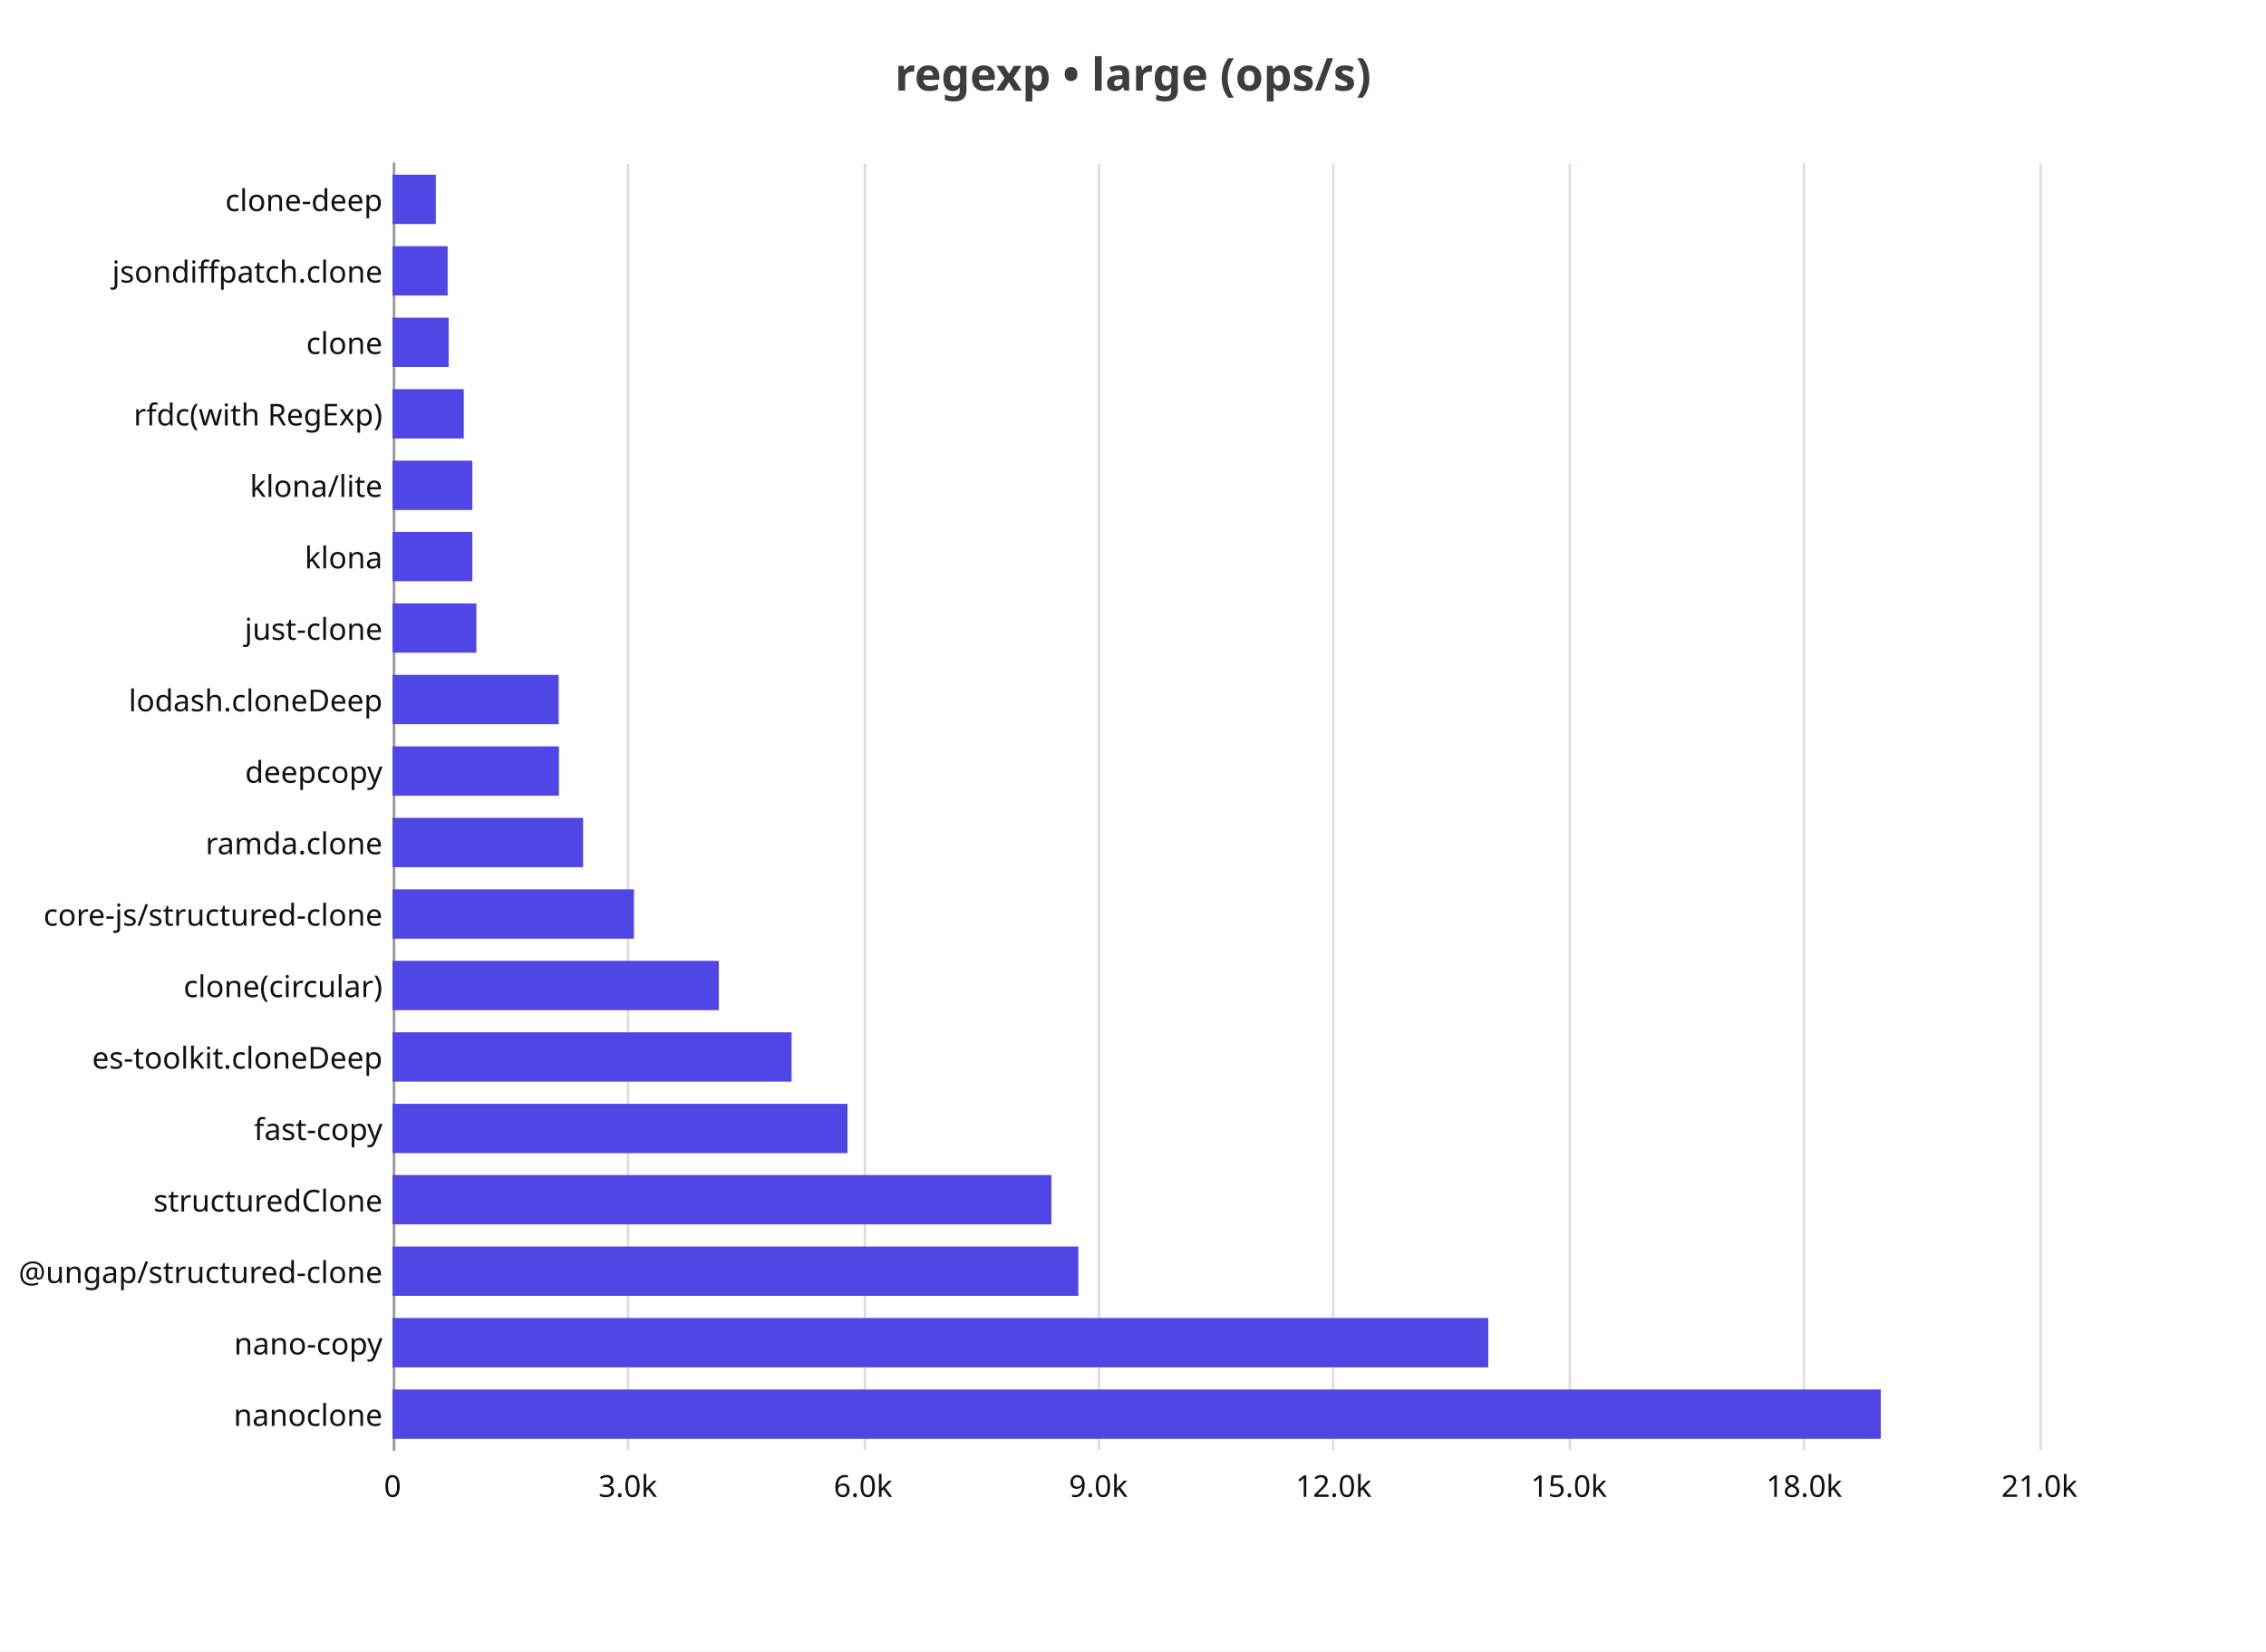
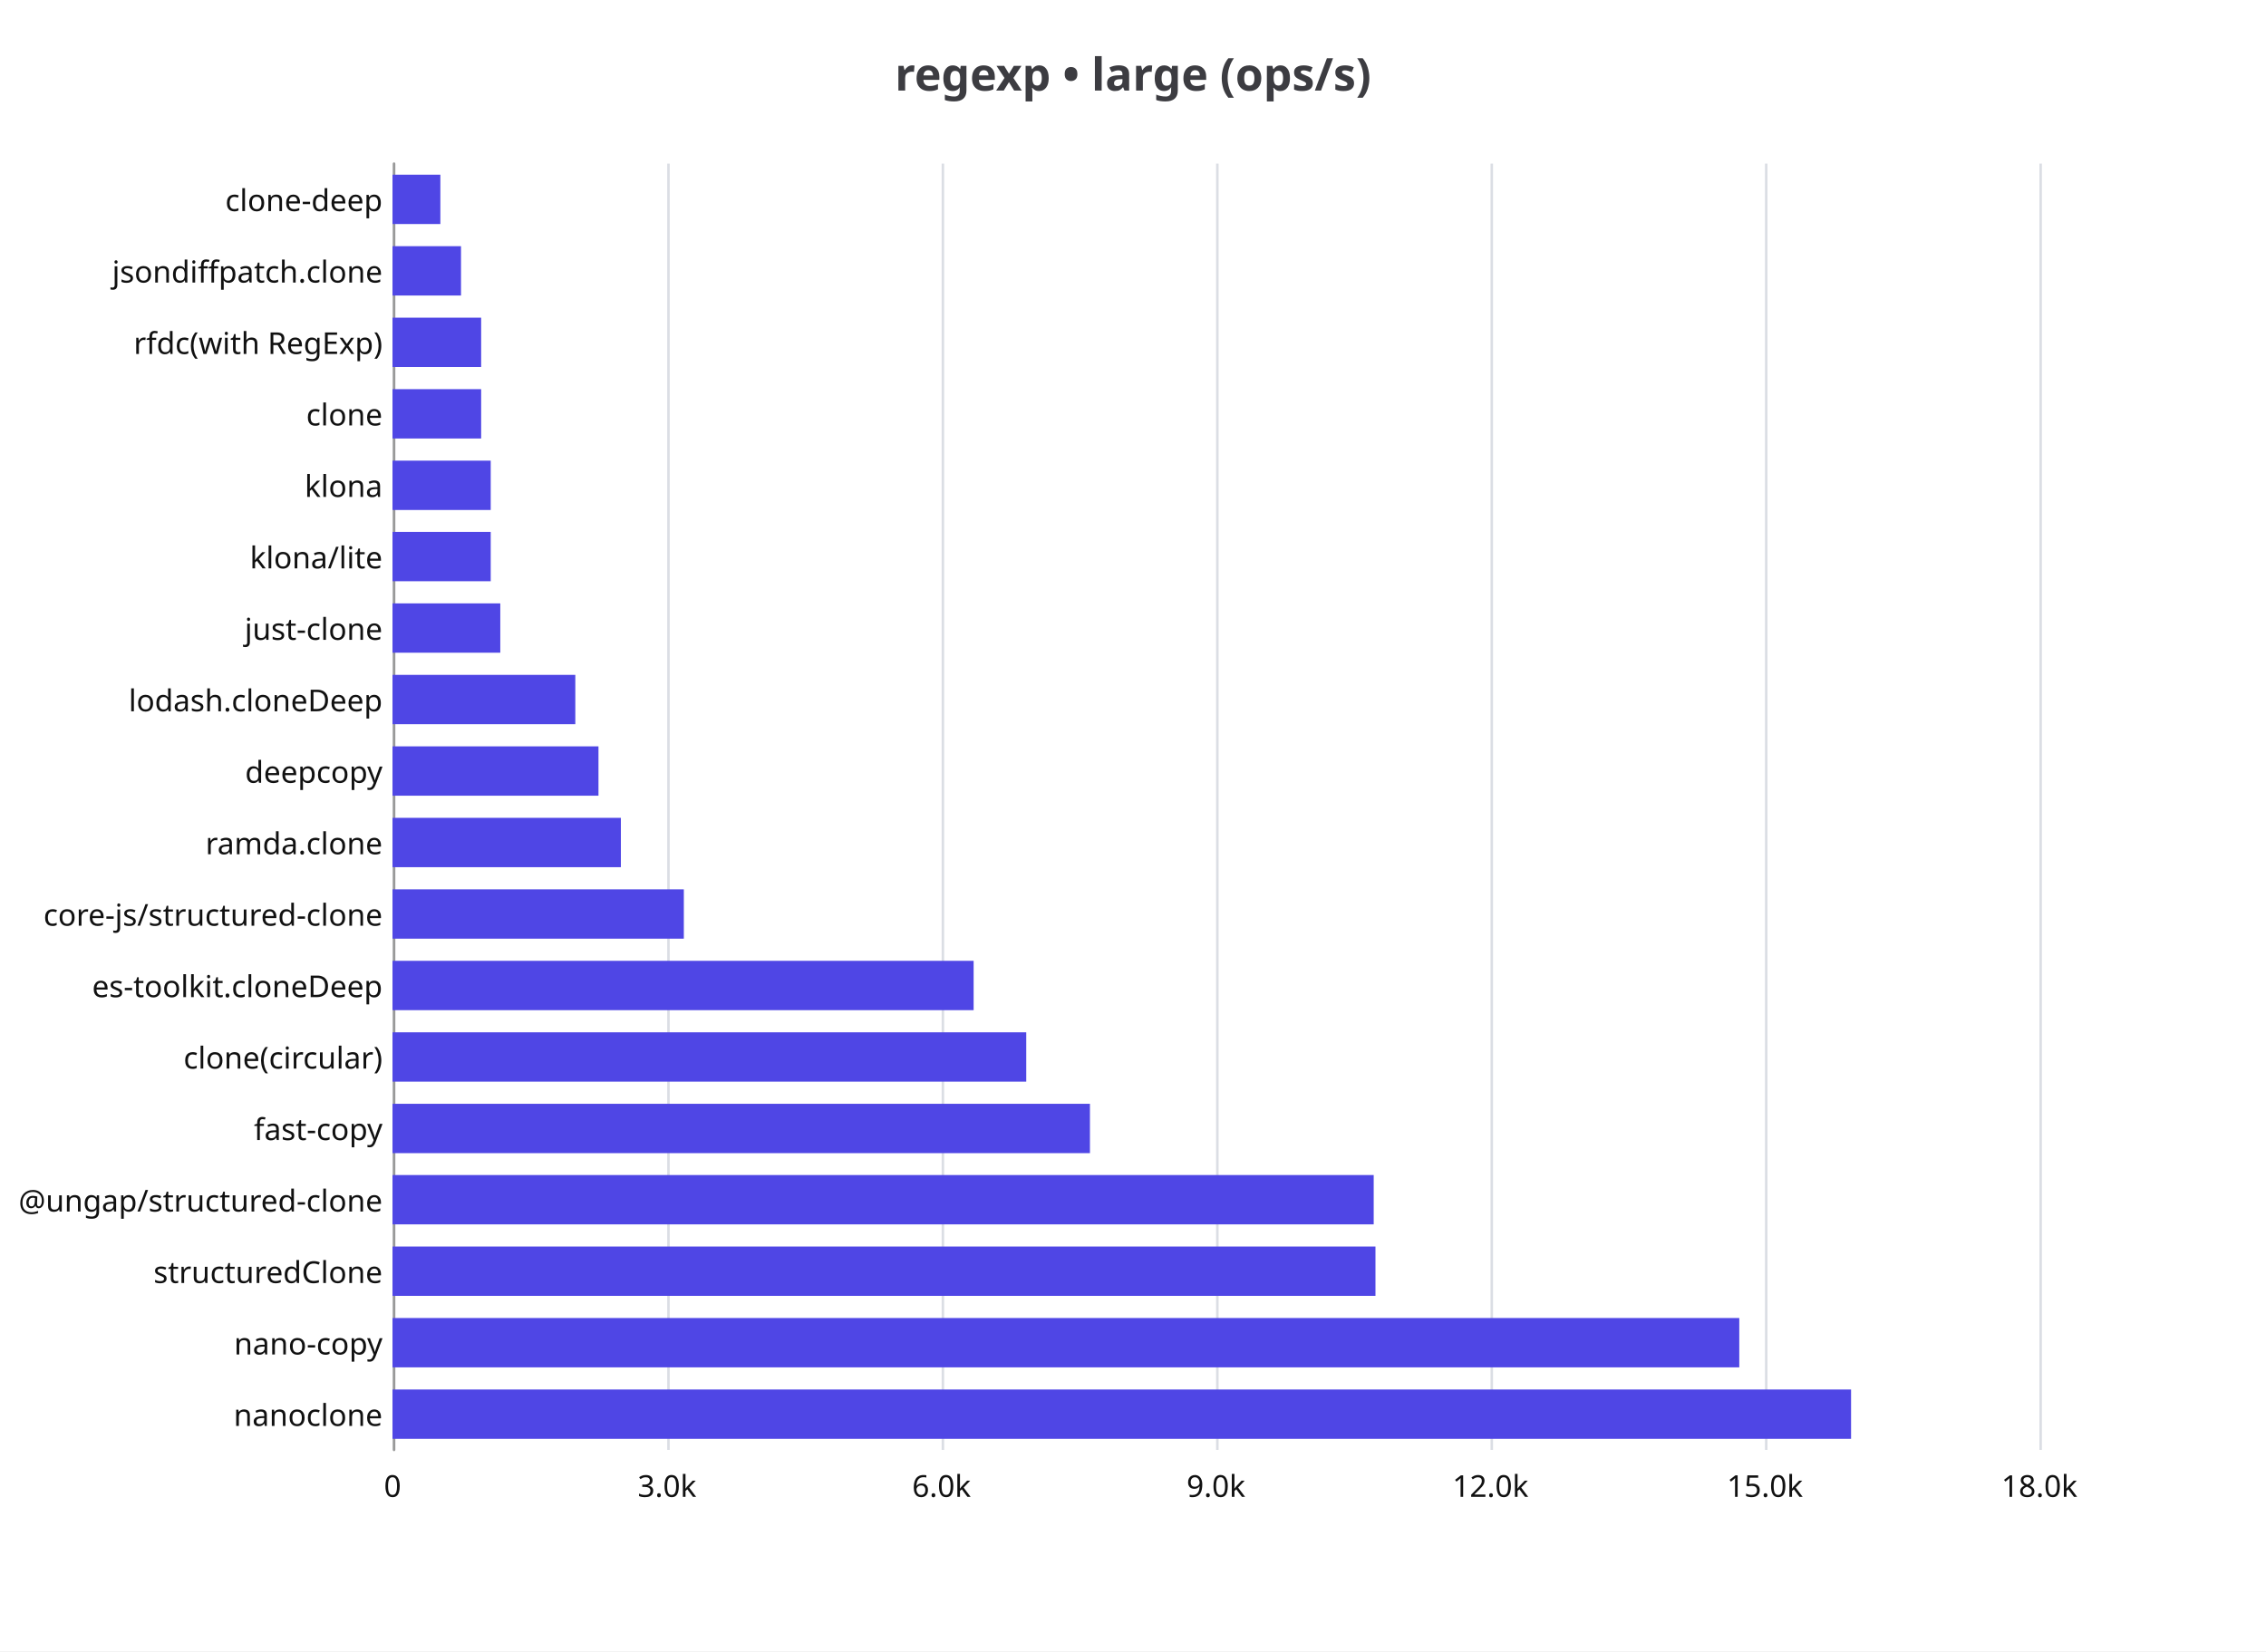
<svg xmlns="http://www.w3.org/2000/svg" width="900" height="656" version="1.1" baseProfile="full" viewBox="0 0 900 656">
  <rect width="900" height="656" x="0" y="0" fill="#ffffff" />
  <path d="M156.5 65L156.5 576" fill="none" pointer-events="visible" stroke="#dbdee4" class="zr5-cls-10" />
-   <path d="M249.5 65L249.5 576" fill="none" pointer-events="visible" stroke="#dbdee4" class="zr5-cls-10" />
-   <path d="M343.5 65L343.5 576" fill="none" pointer-events="visible" stroke="#dbdee4" class="zr5-cls-10" />
-   <path d="M436.5 65L436.5 576" fill="none" pointer-events="visible" stroke="#dbdee4" class="zr5-cls-10" />
-   <path d="M529.5 65L529.5 576" fill="none" pointer-events="visible" stroke="#dbdee4" class="zr5-cls-10" />
-   <path d="M623.5 65L623.5 576" fill="none" pointer-events="visible" stroke="#dbdee4" class="zr5-cls-10" />
-   <path d="M716.5 65L716.5 576" fill="none" pointer-events="visible" stroke="#dbdee4" class="zr5-cls-10" />
+   <path d="M265.5 65L265.5 576" fill="none" pointer-events="visible" stroke="#dbdee4" class="zr5-cls-10" />
+   <path d="M374.5 65L374.5 576" fill="none" pointer-events="visible" stroke="#dbdee4" class="zr5-cls-10" />
+   <path d="M483.5 65L483.5 576" fill="none" pointer-events="visible" stroke="#dbdee4" class="zr5-cls-10" />
+   <path d="M592.5 65L592.5 576" fill="none" pointer-events="visible" stroke="#dbdee4" class="zr5-cls-10" />
+   <path d="M701.5 65L701.5 576" fill="none" pointer-events="visible" stroke="#dbdee4" class="zr5-cls-10" />
  <path d="M810.5 65L810.5 576" fill="none" pointer-events="visible" stroke="#dbdee4" class="zr5-cls-10" />
  <path d="M156.5 576L156.5 65" fill="none" pointer-events="visible" stroke="#999" stroke-linecap="round" class="zr5-cls-10" />
  <text dominant-baseline="central" text-anchor="end" style="font-size:12px;font-family:Microsoft YaHei;" xml:space="preserve" transform="translate(151.92 561.8056)" fill="#111">    nanoclone</text>
  <text dominant-baseline="central" text-anchor="end" style="font-size:12px;font-family:Microsoft YaHei;" xml:space="preserve" transform="translate(151.92 533.4167)" fill="#111">    nano-copy</text>
-   <text dominant-baseline="central" text-anchor="end" style="font-size:12px;font-family:Microsoft YaHei;" xml:space="preserve" transform="translate(151.92 505.0278)" fill="#111">    @ungap/structured-clone</text>
-   <text dominant-baseline="central" text-anchor="end" style="font-size:12px;font-family:Microsoft YaHei;" xml:space="preserve" transform="translate(151.92 476.6389)" fill="#111">    structuredClone</text>
+   <text dominant-baseline="central" text-anchor="end" style="font-size:12px;font-family:Microsoft YaHei;" xml:space="preserve" transform="translate(151.92 505.0278)" fill="#111">    structuredClone</text>
+   <text dominant-baseline="central" text-anchor="end" style="font-size:12px;font-family:Microsoft YaHei;" xml:space="preserve" transform="translate(151.92 476.6389)" fill="#111">    @ungap/structured-clone</text>
  <text dominant-baseline="central" text-anchor="end" style="font-size:12px;font-family:Microsoft YaHei;" xml:space="preserve" transform="translate(151.92 448.25)" fill="#111">    fast-copy</text>
-   <text dominant-baseline="central" text-anchor="end" style="font-size:12px;font-family:Microsoft YaHei;" xml:space="preserve" transform="translate(151.92 419.8611)" fill="#111">    es-toolkit.cloneDeep</text>
-   <text dominant-baseline="central" text-anchor="end" style="font-size:12px;font-family:Microsoft YaHei;" xml:space="preserve" transform="translate(151.92 391.4722)" fill="#111">    clone(circular)</text>
+   <text dominant-baseline="central" text-anchor="end" style="font-size:12px;font-family:Microsoft YaHei;" xml:space="preserve" transform="translate(151.92 419.8611)" fill="#111">    clone(circular)</text>
+   <text dominant-baseline="central" text-anchor="end" style="font-size:12px;font-family:Microsoft YaHei;" xml:space="preserve" transform="translate(151.92 391.4722)" fill="#111">    es-toolkit.cloneDeep</text>
  <text dominant-baseline="central" text-anchor="end" style="font-size:12px;font-family:Microsoft YaHei;" xml:space="preserve" transform="translate(151.92 363.0833)" fill="#111">    core-js/structured-clone</text>
  <text dominant-baseline="central" text-anchor="end" style="font-size:12px;font-family:Microsoft YaHei;" xml:space="preserve" transform="translate(151.92 334.6944)" fill="#111">    ramda.clone</text>
  <text dominant-baseline="central" text-anchor="end" style="font-size:12px;font-family:Microsoft YaHei;" xml:space="preserve" transform="translate(151.92 306.3056)" fill="#111">    deepcopy</text>
  <text dominant-baseline="central" text-anchor="end" style="font-size:12px;font-family:Microsoft YaHei;" xml:space="preserve" transform="translate(151.92 277.9167)" fill="#111">    lodash.cloneDeep</text>
  <text dominant-baseline="central" text-anchor="end" style="font-size:12px;font-family:Microsoft YaHei;" xml:space="preserve" transform="translate(151.92 249.5278)" fill="#111">    just-clone</text>
-   <text dominant-baseline="central" text-anchor="end" style="font-size:12px;font-family:Microsoft YaHei;" xml:space="preserve" transform="translate(151.92 221.1389)" fill="#111">    klona</text>
-   <text dominant-baseline="central" text-anchor="end" style="font-size:12px;font-family:Microsoft YaHei;" xml:space="preserve" transform="translate(151.92 192.75)" fill="#111">    klona/lite</text>
-   <text dominant-baseline="central" text-anchor="end" style="font-size:12px;font-family:Microsoft YaHei;" xml:space="preserve" transform="translate(151.92 164.3611)" fill="#111">    rfdc(with RegExp)</text>
-   <text dominant-baseline="central" text-anchor="end" style="font-size:12px;font-family:Microsoft YaHei;" xml:space="preserve" transform="translate(151.92 135.9722)" fill="#111">    clone</text>
+   <text dominant-baseline="central" text-anchor="end" style="font-size:12px;font-family:Microsoft YaHei;" xml:space="preserve" transform="translate(151.92 221.1389)" fill="#111">    klona/lite</text>
+   <text dominant-baseline="central" text-anchor="end" style="font-size:12px;font-family:Microsoft YaHei;" xml:space="preserve" transform="translate(151.92 192.75)" fill="#111">    klona</text>
+   <text dominant-baseline="central" text-anchor="end" style="font-size:12px;font-family:Microsoft YaHei;" xml:space="preserve" transform="translate(151.92 164.3611)" fill="#111">    clone</text>
+   <text dominant-baseline="central" text-anchor="end" style="font-size:12px;font-family:Microsoft YaHei;" xml:space="preserve" transform="translate(151.92 135.9722)" fill="#111">    rfdc(with RegExp)</text>
  <text dominant-baseline="central" text-anchor="end" style="font-size:12px;font-family:Microsoft YaHei;" xml:space="preserve" transform="translate(151.92 107.5833)" fill="#111">    jsondiffpatch.clone</text>
  <text dominant-baseline="central" text-anchor="end" style="font-size:12px;font-family:Microsoft YaHei;" xml:space="preserve" transform="translate(151.92 79.1944)" fill="#111">    clone-deep</text>
  <text dominant-baseline="central" text-anchor="middle" style="font-size:12px;font-family:Microsoft YaHei;" y="6" transform="translate(155.92 584)" fill="#111">0</text>
-   <text dominant-baseline="central" text-anchor="middle" style="font-size:12px;font-family:Microsoft YaHei;" y="6" transform="translate(249.36 584)" fill="#111">3.0k</text>
-   <text dominant-baseline="central" text-anchor="middle" style="font-size:12px;font-family:Microsoft YaHei;" y="6" transform="translate(342.8 584)" fill="#111">6.0k</text>
-   <text dominant-baseline="central" text-anchor="middle" style="font-size:12px;font-family:Microsoft YaHei;" y="6" transform="translate(436.24 584)" fill="#111">9.0k</text>
-   <text dominant-baseline="central" text-anchor="middle" style="font-size:12px;font-family:Microsoft YaHei;" y="6" transform="translate(529.68 584)" fill="#111">12.0k</text>
-   <text dominant-baseline="central" text-anchor="middle" style="font-size:12px;font-family:Microsoft YaHei;" y="6" transform="translate(623.12 584)" fill="#111">15.0k</text>
-   <text dominant-baseline="central" text-anchor="middle" style="font-size:12px;font-family:Microsoft YaHei;" y="6" transform="translate(716.56 584)" fill="#111">18.0k</text>
-   <text dominant-baseline="central" text-anchor="middle" style="font-size:12px;font-family:Microsoft YaHei;" y="6" transform="translate(810 584)" fill="#111">21.0k</text>
-   <path d="M155.9 552l591.1 0l0 19.6l-591.1 0Z" fill="#4F46E5" ecmeta_series_index="0" ecmeta_data_index="0" ecmeta_ssr_type="chart" class="zr5-cls-11" />
-   <path d="M155.9 523.6l435.2 0l0 19.6l-435.2 0Z" fill="#4F46E5" ecmeta_series_index="0" ecmeta_data_index="1" ecmeta_ssr_type="chart" class="zr5-cls-11" />
-   <path d="M155.9 495.2l272.4 0l0 19.6l-272.4 0Z" fill="#4F46E5" ecmeta_series_index="0" ecmeta_data_index="2" ecmeta_ssr_type="chart" class="zr5-cls-11" />
-   <path d="M155.9 466.8l261.7 0l0 19.6l-261.7 0Z" fill="#4F46E5" ecmeta_series_index="0" ecmeta_data_index="3" ecmeta_ssr_type="chart" class="zr5-cls-11" />
-   <path d="M155.9 438.5l180.7 0l0 19.6l-180.7 0Z" fill="#4F46E5" ecmeta_series_index="0" ecmeta_data_index="4" ecmeta_ssr_type="chart" class="zr5-cls-11" />
-   <path d="M155.9 410.1l158.5 0l0 19.6l-158.5 0Z" fill="#4F46E5" ecmeta_series_index="0" ecmeta_data_index="5" ecmeta_ssr_type="chart" class="zr5-cls-11" />
-   <path d="M155.9 381.7l129.6 0l0 19.6l-129.6 0Z" fill="#4F46E5" ecmeta_series_index="0" ecmeta_data_index="6" ecmeta_ssr_type="chart" class="zr5-cls-11" />
-   <path d="M155.9 353.3l95.9 0l0 19.6l-95.9 0Z" fill="#4F46E5" ecmeta_series_index="0" ecmeta_data_index="7" ecmeta_ssr_type="chart" class="zr5-cls-11" />
-   <path d="M155.9 324.9l75.7 0l0 19.6l-75.7 0Z" fill="#4F46E5" ecmeta_series_index="0" ecmeta_data_index="8" ecmeta_ssr_type="chart" class="zr5-cls-11" />
-   <path d="M155.9 296.5l66.1 0l0 19.6l-66.1 0Z" fill="#4F46E5" ecmeta_series_index="0" ecmeta_data_index="9" ecmeta_ssr_type="chart" class="zr5-cls-11" />
-   <path d="M155.9 268.1l66 0l0 19.6l-66 0Z" fill="#4F46E5" ecmeta_series_index="0" ecmeta_data_index="10" ecmeta_ssr_type="chart" class="zr5-cls-11" />
-   <path d="M155.9 239.7l33.3 0l0 19.6l-33.3 0Z" fill="#4F46E5" ecmeta_series_index="0" ecmeta_data_index="11" ecmeta_ssr_type="chart" class="zr5-cls-11" />
-   <path d="M155.9 211.3l31.7 0l0 19.6l-31.7 0Z" fill="#4F46E5" ecmeta_series_index="0" ecmeta_data_index="12" ecmeta_ssr_type="chart" class="zr5-cls-11" />
-   <path d="M155.9 183l31.7 0l0 19.6l-31.7 0Z" fill="#4F46E5" ecmeta_series_index="0" ecmeta_data_index="13" ecmeta_ssr_type="chart" class="zr5-cls-11" />
-   <path d="M155.9 154.6l28.3 0l0 19.6l-28.3 0Z" fill="#4F46E5" ecmeta_series_index="0" ecmeta_data_index="14" ecmeta_ssr_type="chart" class="zr5-cls-11" />
-   <path d="M155.9 126.2l22.3 0l0 19.6l-22.3 0Z" fill="#4F46E5" ecmeta_series_index="0" ecmeta_data_index="15" ecmeta_ssr_type="chart" class="zr5-cls-11" />
-   <path d="M155.9 97.8l21.9 0l0 19.6l-21.9 0Z" fill="#4F46E5" ecmeta_series_index="0" ecmeta_data_index="16" ecmeta_ssr_type="chart" class="zr5-cls-11" />
-   <path d="M155.9 69.4l17.2 0l0 19.6l-17.2 0Z" fill="#4F46E5" ecmeta_series_index="0" ecmeta_data_index="17" ecmeta_ssr_type="chart" class="zr5-cls-11" />
+   <text dominant-baseline="central" text-anchor="middle" style="font-size:12px;font-family:Microsoft YaHei;" y="6" transform="translate(264.9333 584)" fill="#111">3.0k</text>
+   <text dominant-baseline="central" text-anchor="middle" style="font-size:12px;font-family:Microsoft YaHei;" y="6" transform="translate(373.9467 584)" fill="#111">6.0k</text>
+   <text dominant-baseline="central" text-anchor="middle" style="font-size:12px;font-family:Microsoft YaHei;" y="6" transform="translate(482.96 584)" fill="#111">9.0k</text>
+   <text dominant-baseline="central" text-anchor="middle" style="font-size:12px;font-family:Microsoft YaHei;" y="6" transform="translate(591.9733 584)" fill="#111">12.0k</text>
+   <text dominant-baseline="central" text-anchor="middle" style="font-size:12px;font-family:Microsoft YaHei;" y="6" transform="translate(700.9867 584)" fill="#111">15.0k</text>
+   <text dominant-baseline="central" text-anchor="middle" style="font-size:12px;font-family:Microsoft YaHei;" y="6" transform="translate(810 584)" fill="#111">18.0k</text>
+   <path d="M155.9 552l579.3 0l0 19.6l-579.3 0Z" fill="#4F46E5" ecmeta_series_index="0" ecmeta_data_index="0" ecmeta_ssr_type="chart" class="zr5-cls-11" />
+   <path d="M155.9 523.6l534.9 0l0 19.6l-534.9 0Z" fill="#4F46E5" ecmeta_series_index="0" ecmeta_data_index="1" ecmeta_ssr_type="chart" class="zr5-cls-11" />
+   <path d="M155.9 495.2l390.4 0l0 19.6l-390.4 0Z" fill="#4F46E5" ecmeta_series_index="0" ecmeta_data_index="2" ecmeta_ssr_type="chart" class="zr5-cls-11" />
+   <path d="M155.9 466.8l389.7 0l0 19.6l-389.7 0Z" fill="#4F46E5" ecmeta_series_index="0" ecmeta_data_index="3" ecmeta_ssr_type="chart" class="zr5-cls-11" />
+   <path d="M155.9 438.5l277 0l0 19.6l-277 0Z" fill="#4F46E5" ecmeta_series_index="0" ecmeta_data_index="4" ecmeta_ssr_type="chart" class="zr5-cls-11" />
+   <path d="M155.9 410.1l251.7 0l0 19.6l-251.7 0Z" fill="#4F46E5" ecmeta_series_index="0" ecmeta_data_index="5" ecmeta_ssr_type="chart" class="zr5-cls-11" />
+   <path d="M155.9 381.7l230.8 0l0 19.6l-230.8 0Z" fill="#4F46E5" ecmeta_series_index="0" ecmeta_data_index="6" ecmeta_ssr_type="chart" class="zr5-cls-11" />
+   <path d="M155.9 353.3l115.7 0l0 19.6l-115.7 0Z" fill="#4F46E5" ecmeta_series_index="0" ecmeta_data_index="7" ecmeta_ssr_type="chart" class="zr5-cls-11" />
+   <path d="M155.9 324.9l90.7 0l0 19.6l-90.7 0Z" fill="#4F46E5" ecmeta_series_index="0" ecmeta_data_index="8" ecmeta_ssr_type="chart" class="zr5-cls-11" />
+   <path d="M155.9 296.5l81.8 0l0 19.6l-81.8 0Z" fill="#4F46E5" ecmeta_series_index="0" ecmeta_data_index="9" ecmeta_ssr_type="chart" class="zr5-cls-11" />
+   <path d="M155.9 268.1l72.6 0l0 19.6l-72.6 0Z" fill="#4F46E5" ecmeta_series_index="0" ecmeta_data_index="10" ecmeta_ssr_type="chart" class="zr5-cls-11" />
+   <path d="M155.9 239.7l42.8 0l0 19.6l-42.8 0Z" fill="#4F46E5" ecmeta_series_index="0" ecmeta_data_index="11" ecmeta_ssr_type="chart" class="zr5-cls-11" />
+   <path d="M155.9 211.3l39 0l0 19.6l-39 0Z" fill="#4F46E5" ecmeta_series_index="0" ecmeta_data_index="12" ecmeta_ssr_type="chart" class="zr5-cls-11" />
+   <path d="M155.9 183l39 0l0 19.6l-39 0Z" fill="#4F46E5" ecmeta_series_index="0" ecmeta_data_index="13" ecmeta_ssr_type="chart" class="zr5-cls-11" />
+   <path d="M155.9 154.6l35.2 0l0 19.6l-35.2 0Z" fill="#4F46E5" ecmeta_series_index="0" ecmeta_data_index="14" ecmeta_ssr_type="chart" class="zr5-cls-11" />
+   <path d="M155.9 126.2l35.2 0l0 19.6l-35.2 0Z" fill="#4F46E5" ecmeta_series_index="0" ecmeta_data_index="15" ecmeta_ssr_type="chart" class="zr5-cls-11" />
+   <path d="M155.9 97.8l27.2 0l0 19.6l-27.2 0Z" fill="#4F46E5" ecmeta_series_index="0" ecmeta_data_index="16" ecmeta_ssr_type="chart" class="zr5-cls-11" />
+   <path d="M155.9 69.4l19 0l0 19.6l-19 0Z" fill="#4F46E5" ecmeta_series_index="0" ecmeta_data_index="17" ecmeta_ssr_type="chart" class="zr5-cls-11" />
  <path d="M-96.8 -5l193.6 0l0 28l-193.6 0Z" transform="translate(450 20)" fill="rgb(0,0,0)" fill-opacity="0" stroke="#3c3c41" stroke-width="0" class="zr5-cls-10" />
  <text dominant-baseline="central" text-anchor="middle" style="font-size:18px;font-family:Microsoft YaHei;font-weight:bold;" xml:space="preserve" y="9" transform="translate(450 20)" fill="#3c3c41">regexp • large (ops/s)</text>
  <style>
.zr5-cls-10:hover {
pointer-events:none;
}
.zr5-cls-11:hover {
cursor:pointer;
fill:rgba(86,77,251,1);
}



</style>
</svg>
